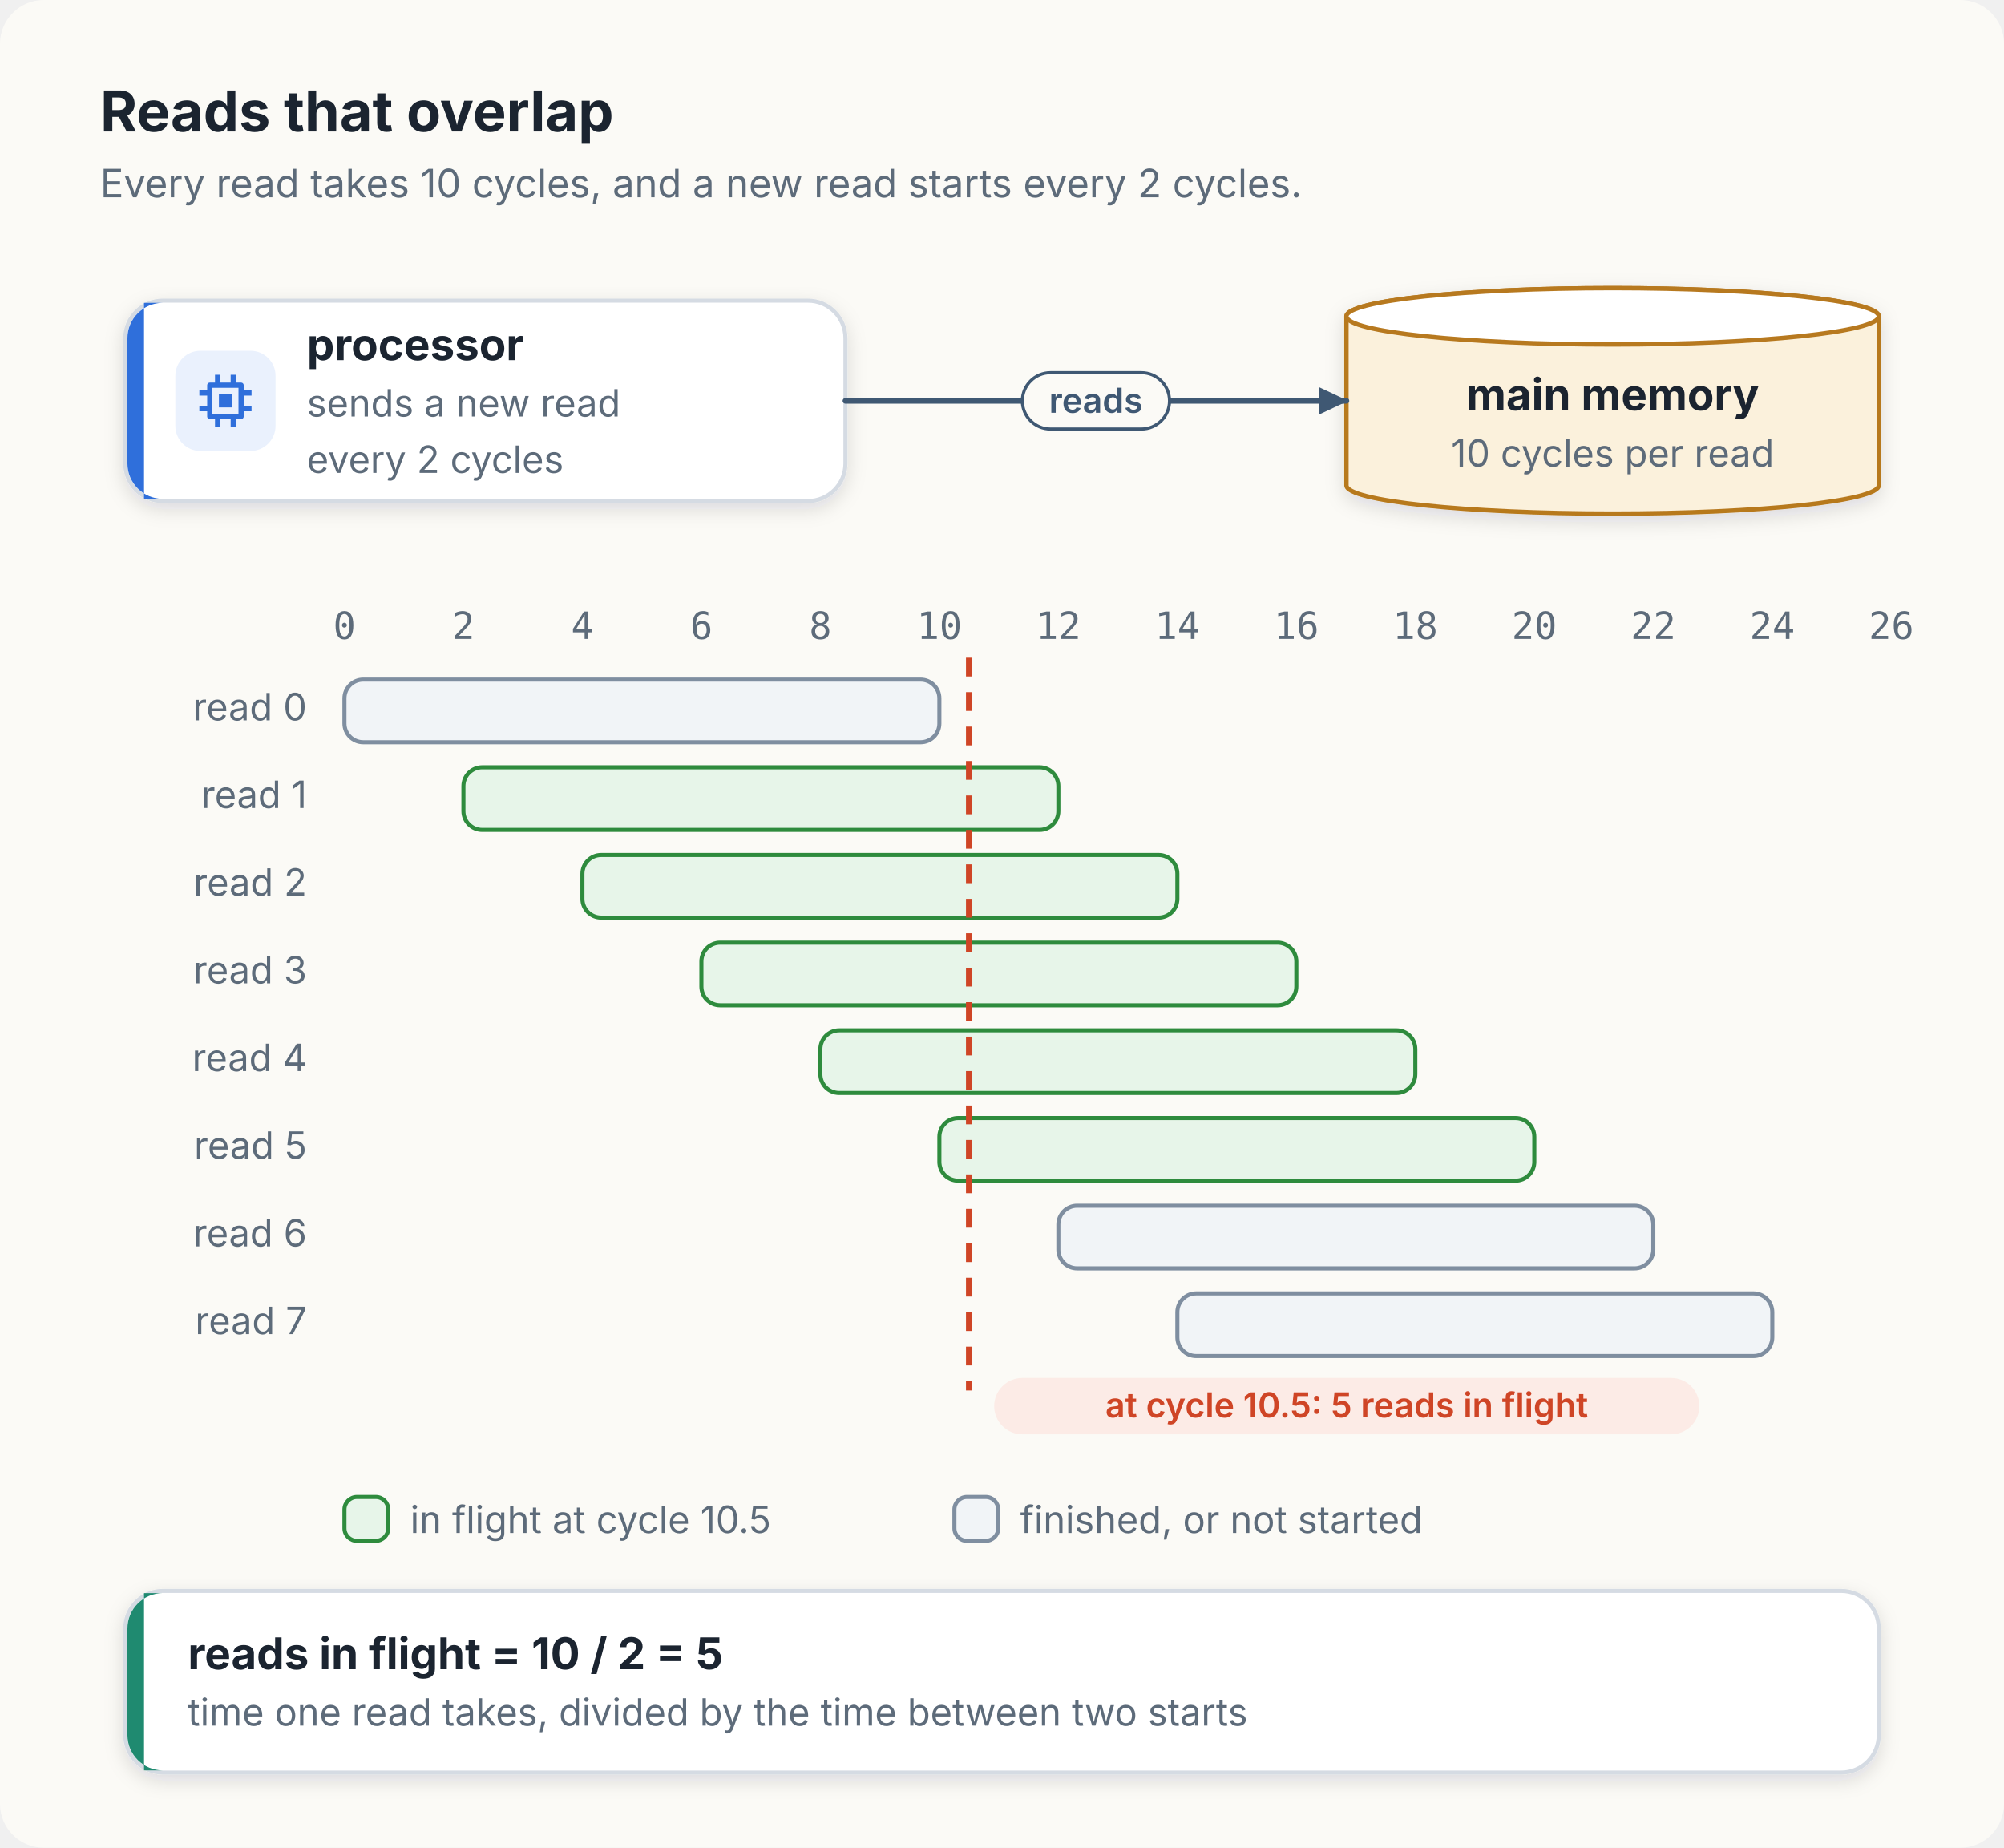
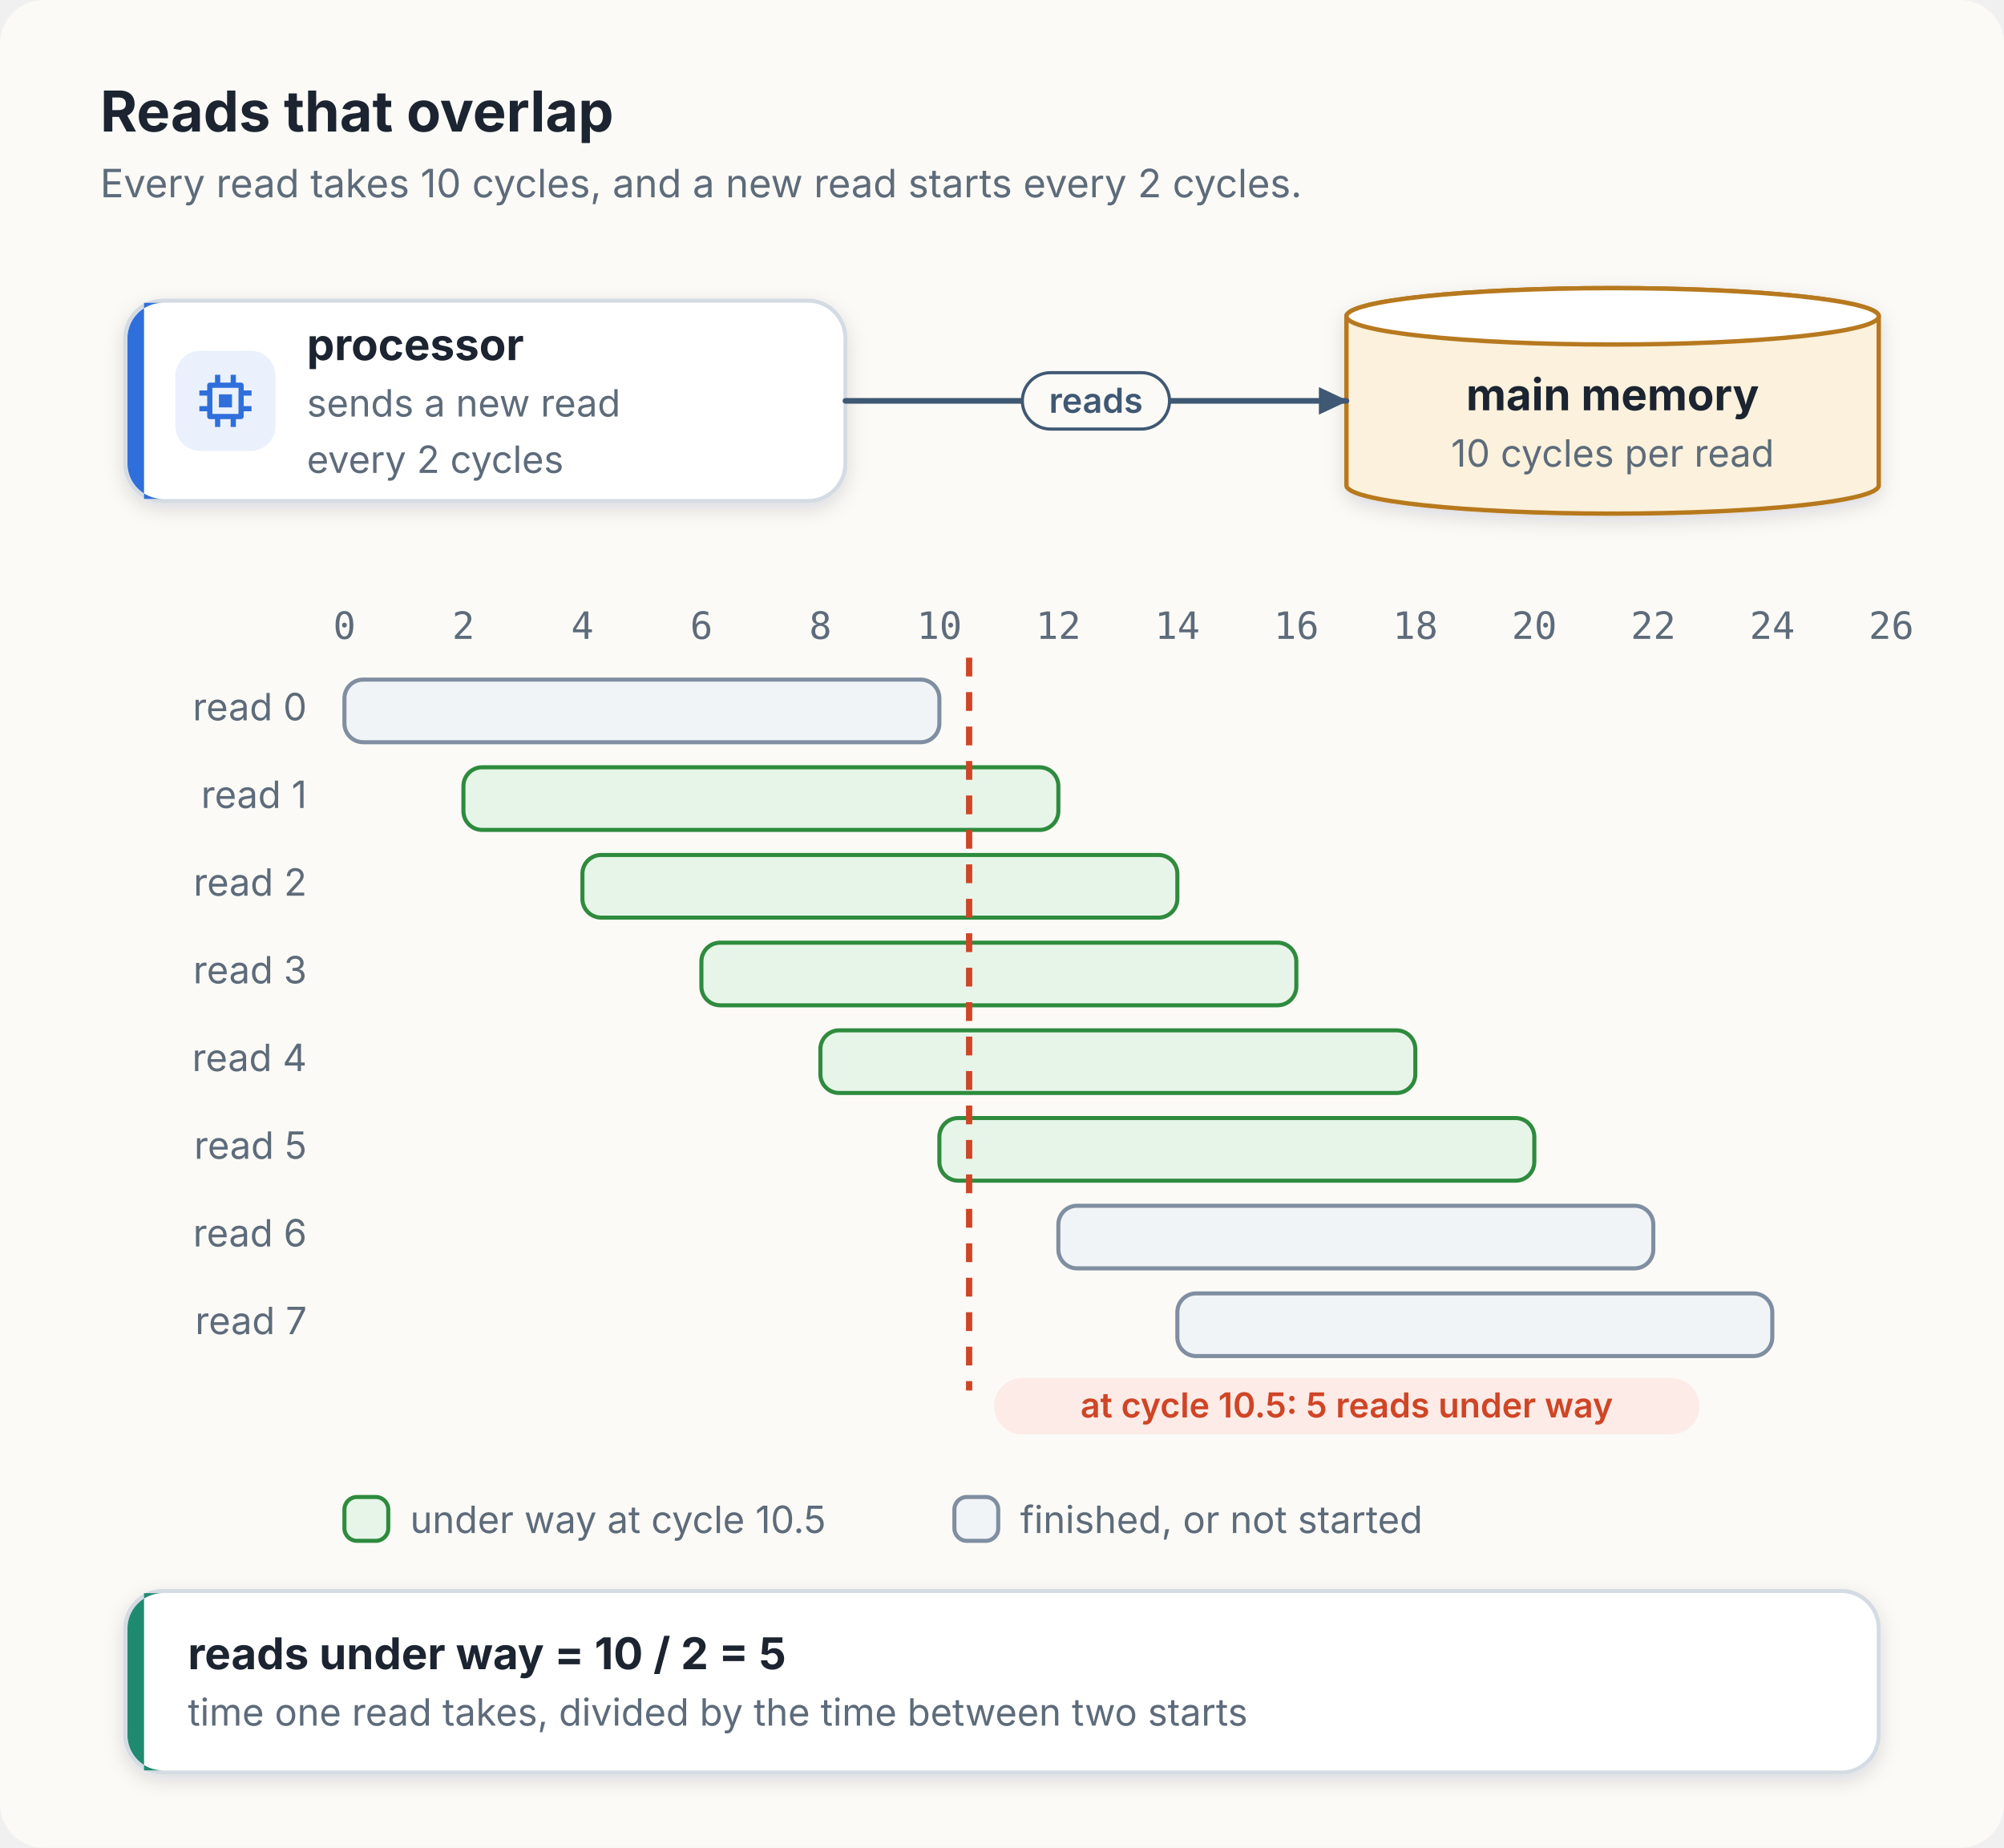
- <svg xmlns="http://www.w3.org/2000/svg" viewBox="0 0 640 590" width="640" height="590" role="img" aria-label="A processor that sends a new read every 2 cycles is wired to a memory that takes 10 cycles per read. Below, eight reads drawn as bars on a time axis from 0 to 26 cycles. Each bar is 10 cycles long, and each starts 2 cycles after the one before. A dashed line at cycle 10.5 crosses five bars, drawn green: five reads are in flight at that moment. A card below reads: reads in flight = 10 / 2 = 5.">
+ <svg xmlns="http://www.w3.org/2000/svg" viewBox="0 0 640 590" width="640" height="590" role="img" aria-label="A processor that sends a new read every 2 cycles is wired to a memory that takes 10 cycles per read. Below, eight reads drawn as bars on a time axis from 0 to 26 cycles. Each bar is 10 cycles long, and each starts 2 cycles after the one before. A dashed line at cycle 10.5 crosses five bars, drawn green: five reads are under way at that moment. A card below reads: reads under way = 10 / 2 = 5.">
  <style>
    text { font-family: Inter, "Segoe UI", "Helvetica Neue", Helvetica, Arial, sans-serif; fill: #1B2430; }
    .title { font-size: 18px; font-weight: 650; }
    .lede { font-size: 12.5px; fill: #5D6B7A; }
    .name { font-size: 14px; font-weight: 650; }
    .sub { font-size: 12px; fill: #5D6B7A; }
    .note { font-size: 12px; fill: #5D6B7A; }
    .tab { font-size: 11.5px; font-weight: 650; letter-spacing: 0.04em; fill: #5D6B7A; }
    .mono { font-family: "JetBrains Mono", "SF Mono", Menlo, Consolas, monospace; font-size: 12px; }
    .dim { fill: #8794A3; }
    .strong { font-weight: 700; }
    .trap { fill: #CF4526; font-weight: 700; }
    .pill { font-size: 11px; font-weight: 600; }
    .wire { fill: none; stroke: #3F5873; stroke-width: 1.8; stroke-linecap: round; stroke-linejoin: round; }
    .wire.danger { stroke: #CF4526; stroke-dasharray: 6 5; }
    .wire.idle { stroke: #7F8EA0; stroke-dasharray: 2 5; }
  </style>
  <defs>
    <filter id="lift" x="-10%" y="-10%" width="120%" height="135%">
      <feDropShadow dx="0" dy="2" stdDeviation="3" flood-color="#1B2430" flood-opacity="0.13" />
    </filter>
    <linearGradient id="thor-body" x1="0" y1="0" x2="0" y2="1">
      <stop offset="0" stop-color="#C6CCD5" />
      <stop offset="1" stop-color="#979EA9" />
    </linearGradient>
    <linearGradient id="switch-body" x1="0" y1="0" x2="0" y2="1">
      <stop offset="0" stop-color="#3B4656" />
      <stop offset="1" stop-color="#232B37" />
    </linearGradient>
    <marker id="head" viewBox="0 0 10 10" refX="8.5" refY="5" markerUnits="userSpaceOnUse" markerWidth="11" markerHeight="11" orient="auto">
      <path d="M0.5,1 L9,5 L0.5,9 Z" fill="#3F5873" />
    </marker>
    <marker id="head-danger" viewBox="0 0 10 10" refX="8.5" refY="5" markerUnits="userSpaceOnUse" markerWidth="11" markerHeight="11" orient="auto">
      <path d="M0.5,1 L9,5 L0.5,9 Z" fill="#CF4526" />
    </marker>
    <marker id="head-idle" viewBox="0 0 10 10" refX="8.5" refY="5" markerUnits="userSpaceOnUse" markerWidth="11" markerHeight="11" orient="auto">
      <path d="M0.5,1 L9,5 L0.5,9 Z" fill="#7F8EA0" />
    </marker>
  </defs>
  <rect width="640" height="590" rx="14" fill="#FBFAF6" />
  <text x="32.0" y="42.0" class="title" text-anchor="start" xml:space="preserve">Reads that overlap</text>
  <text x="32.0" y="63.0" class="lede" text-anchor="start" xml:space="preserve">Every read takes 10 cycles, and a new read starts every 2 cycles.</text>
  <rect x="40" y="96" width="230" height="64" rx="12" fill="#FFFFFF" stroke="#D5DBE3" stroke-width="1.3" filter="url(#lift)" />
  <path d="M52,96.7 H46 V159.3 H52 A11.3,11.3 0 0 1 40.7,148 V108 A11.3,11.3 0 0 1 52,96.7 Z" fill="#2F6FDB" />
  <rect x="56" y="112.0" width="32" height="32" rx="8" fill="#EAF1FD" />
  <g transform="translate(62.0,118.0) scale(0.8333)">
    <path d="M8 2h2v3h4V2h2v3h2a1 1 0 0 1 1 1v2h3v2h-3v4h3v2h-3v2a1 1 0 0 1-1 1h-2v3h-2v-3h-4v3H8v-3H6a1 1 0 0 1-1-1v-2H2v-2h3v-4H2V8h3V6a1 1 0 0 1 1-1h2zM7 7v10h10V7zm2.5 2.5h5v5h-5z" fill="#2F6FDB" fill-rule="evenodd" />
  </g>
  <text x="98.0" y="115.0" class="name" text-anchor="start" xml:space="preserve">processor</text>
  <text x="98.0" y="133.0" class="sub" text-anchor="start" xml:space="preserve">sends a new read</text>
  <text x="98.0" y="151.0" class="sub" text-anchor="start" xml:space="preserve">every 2 cycles</text>
  <path d="M430,101 A85.0,9 0 0 1 600,101 V155 A85.0,9 0 0 1 430,155 Z" fill="#FBF1DC" stroke="#B7791F" stroke-width="1.4" filter="url(#lift)" />
  <ellipse cx="515.0" cy="101" rx="85.0" ry="9" fill="#FFFFFF" stroke="#B7791F" stroke-width="1.4" />
  <text x="515.0" y="131.0" class="name" text-anchor="middle" xml:space="preserve">main memory</text>
  <text x="515.0" y="149.0" class="sub" text-anchor="middle" xml:space="preserve">10 cycles per read</text>
  <path class="wire" d="M270,128 L430,128" marker-end="url(#head)" />
  <rect x="326.5" y="119.0" width="47.0" height="18" rx="9" fill="#FBFAF6" stroke="#3F5873" stroke-width="1" />
  <text x="350.0" y="131.8" class="pill" text-anchor="middle" style="fill:#3F5873" xml:space="preserve">reads</text>
  <text x="110.0" y="204.0" class="mono" text-anchor="middle" style="fill:#5D6B7A" xml:space="preserve">0</text>
  <text x="148.0" y="204.0" class="mono" text-anchor="middle" style="fill:#5D6B7A" xml:space="preserve">2</text>
  <text x="186.0" y="204.0" class="mono" text-anchor="middle" style="fill:#5D6B7A" xml:space="preserve">4</text>
  <text x="224.0" y="204.0" class="mono" text-anchor="middle" style="fill:#5D6B7A" xml:space="preserve">6</text>
  <text x="262.0" y="204.0" class="mono" text-anchor="middle" style="fill:#5D6B7A" xml:space="preserve">8</text>
  <text x="300.0" y="204.0" class="mono" text-anchor="middle" style="fill:#5D6B7A" xml:space="preserve">10</text>
  <text x="338.0" y="204.0" class="mono" text-anchor="middle" style="fill:#5D6B7A" xml:space="preserve">12</text>
  <text x="376.0" y="204.0" class="mono" text-anchor="middle" style="fill:#5D6B7A" xml:space="preserve">14</text>
  <text x="414.0" y="204.0" class="mono" text-anchor="middle" style="fill:#5D6B7A" xml:space="preserve">16</text>
  <text x="452.0" y="204.0" class="mono" text-anchor="middle" style="fill:#5D6B7A" xml:space="preserve">18</text>
  <text x="490.0" y="204.0" class="mono" text-anchor="middle" style="fill:#5D6B7A" xml:space="preserve">20</text>
  <text x="528.0" y="204.0" class="mono" text-anchor="middle" style="fill:#5D6B7A" xml:space="preserve">22</text>
  <text x="566.0" y="204.0" class="mono" text-anchor="middle" style="fill:#5D6B7A" xml:space="preserve">24</text>
  <text x="604.0" y="204.0" class="mono" text-anchor="middle" style="fill:#5D6B7A" xml:space="preserve">26</text>
  <text x="98.0" y="230.0" class="sub" text-anchor="end" xml:space="preserve">read 0</text>
  <rect x="110.0" y="217.0" width="190.0" height="20.0" rx="6" fill="#F1F4F7" stroke="#7F8EA0" stroke-width="1.3" />
  <text x="98.0" y="258.0" class="sub" text-anchor="end" xml:space="preserve">read 1</text>
  <rect x="148.0" y="245.0" width="190.0" height="20.0" rx="6" fill="#E7F5E9" stroke="#2E8B3D" stroke-width="1.3" />
  <text x="98.0" y="286.0" class="sub" text-anchor="end" xml:space="preserve">read 2</text>
  <rect x="186.0" y="273.0" width="190.0" height="20.0" rx="6" fill="#E7F5E9" stroke="#2E8B3D" stroke-width="1.3" />
  <text x="98.0" y="314.0" class="sub" text-anchor="end" xml:space="preserve">read 3</text>
  <rect x="224.0" y="301.0" width="190.0" height="20.0" rx="6" fill="#E7F5E9" stroke="#2E8B3D" stroke-width="1.3" />
  <text x="98.0" y="342.0" class="sub" text-anchor="end" xml:space="preserve">read 4</text>
  <rect x="262.0" y="329.0" width="190.0" height="20.0" rx="6" fill="#E7F5E9" stroke="#2E8B3D" stroke-width="1.3" />
  <text x="98.0" y="370.0" class="sub" text-anchor="end" xml:space="preserve">read 5</text>
  <rect x="300.0" y="357.0" width="190.0" height="20.0" rx="6" fill="#E7F5E9" stroke="#2E8B3D" stroke-width="1.3" />
  <text x="98.0" y="398.0" class="sub" text-anchor="end" xml:space="preserve">read 6</text>
  <rect x="338.0" y="385.0" width="190.0" height="20.0" rx="6" fill="#F1F4F7" stroke="#7F8EA0" stroke-width="1.3" />
  <text x="98.0" y="426.0" class="sub" text-anchor="end" xml:space="preserve">read 7</text>
  <rect x="376.0" y="413.0" width="190.0" height="20.0" rx="6" fill="#F1F4F7" stroke="#7F8EA0" stroke-width="1.3" />
  <line x1="309.5" y1="210.0" x2="309.5" y2="444.0" stroke="#CF4526" stroke-width="2" stroke-dasharray="6 5" />
  <rect x="317.5" y="440" width="225.2" height="18" rx="9" fill="#FCEBE6" />
-   <text x="430.1" y="452.6" class="pill" text-anchor="middle" style="fill:#CF4526" xml:space="preserve">at cycle 10.5: 5 reads in flight</text>
+   <text x="430.1" y="452.6" class="pill" text-anchor="middle" style="fill:#CF4526" xml:space="preserve">at cycle 10.5: 5 reads under way</text>
  <rect x="110" y="478" width="14" height="14" rx="4" fill="#E7F5E9" stroke="#2E8B3D" stroke-width="1.3" />
-   <text x="131.0" y="489.5" class="note" text-anchor="start" xml:space="preserve">in flight at cycle 10.5</text>
+   <text x="131.0" y="489.5" class="note" text-anchor="start" xml:space="preserve">under way at cycle 10.5</text>
  <rect x="304.8" y="478" width="14" height="14" rx="4" fill="#F1F4F7" stroke="#7F8EA0" stroke-width="1.3" />
  <text x="325.8" y="489.5" class="note" text-anchor="start" xml:space="preserve">finished, or not started</text>
  <rect x="40" y="508" width="560" height="58" rx="12" fill="#FFFFFF" stroke="#D5DBE3" stroke-width="1.3" filter="url(#lift)" />
  <path d="M52,508.7 H46 V565.3 H52 A11.3,11.3 0 0 1 40.7,554 V520 A11.3,11.3 0 0 1 52,508.7 Z" fill="#1F8A70" />
-   <text x="60.0" y="533.0" class="name" text-anchor="start" xml:space="preserve">reads in flight = 10 / 2 = 5</text>
+   <text x="60.0" y="533.0" class="name" text-anchor="start" xml:space="preserve">reads under way = 10 / 2 = 5</text>
  <text x="60.0" y="551.0" class="sub" text-anchor="start" xml:space="preserve">time one read takes, divided by the time between two starts</text>
</svg>
